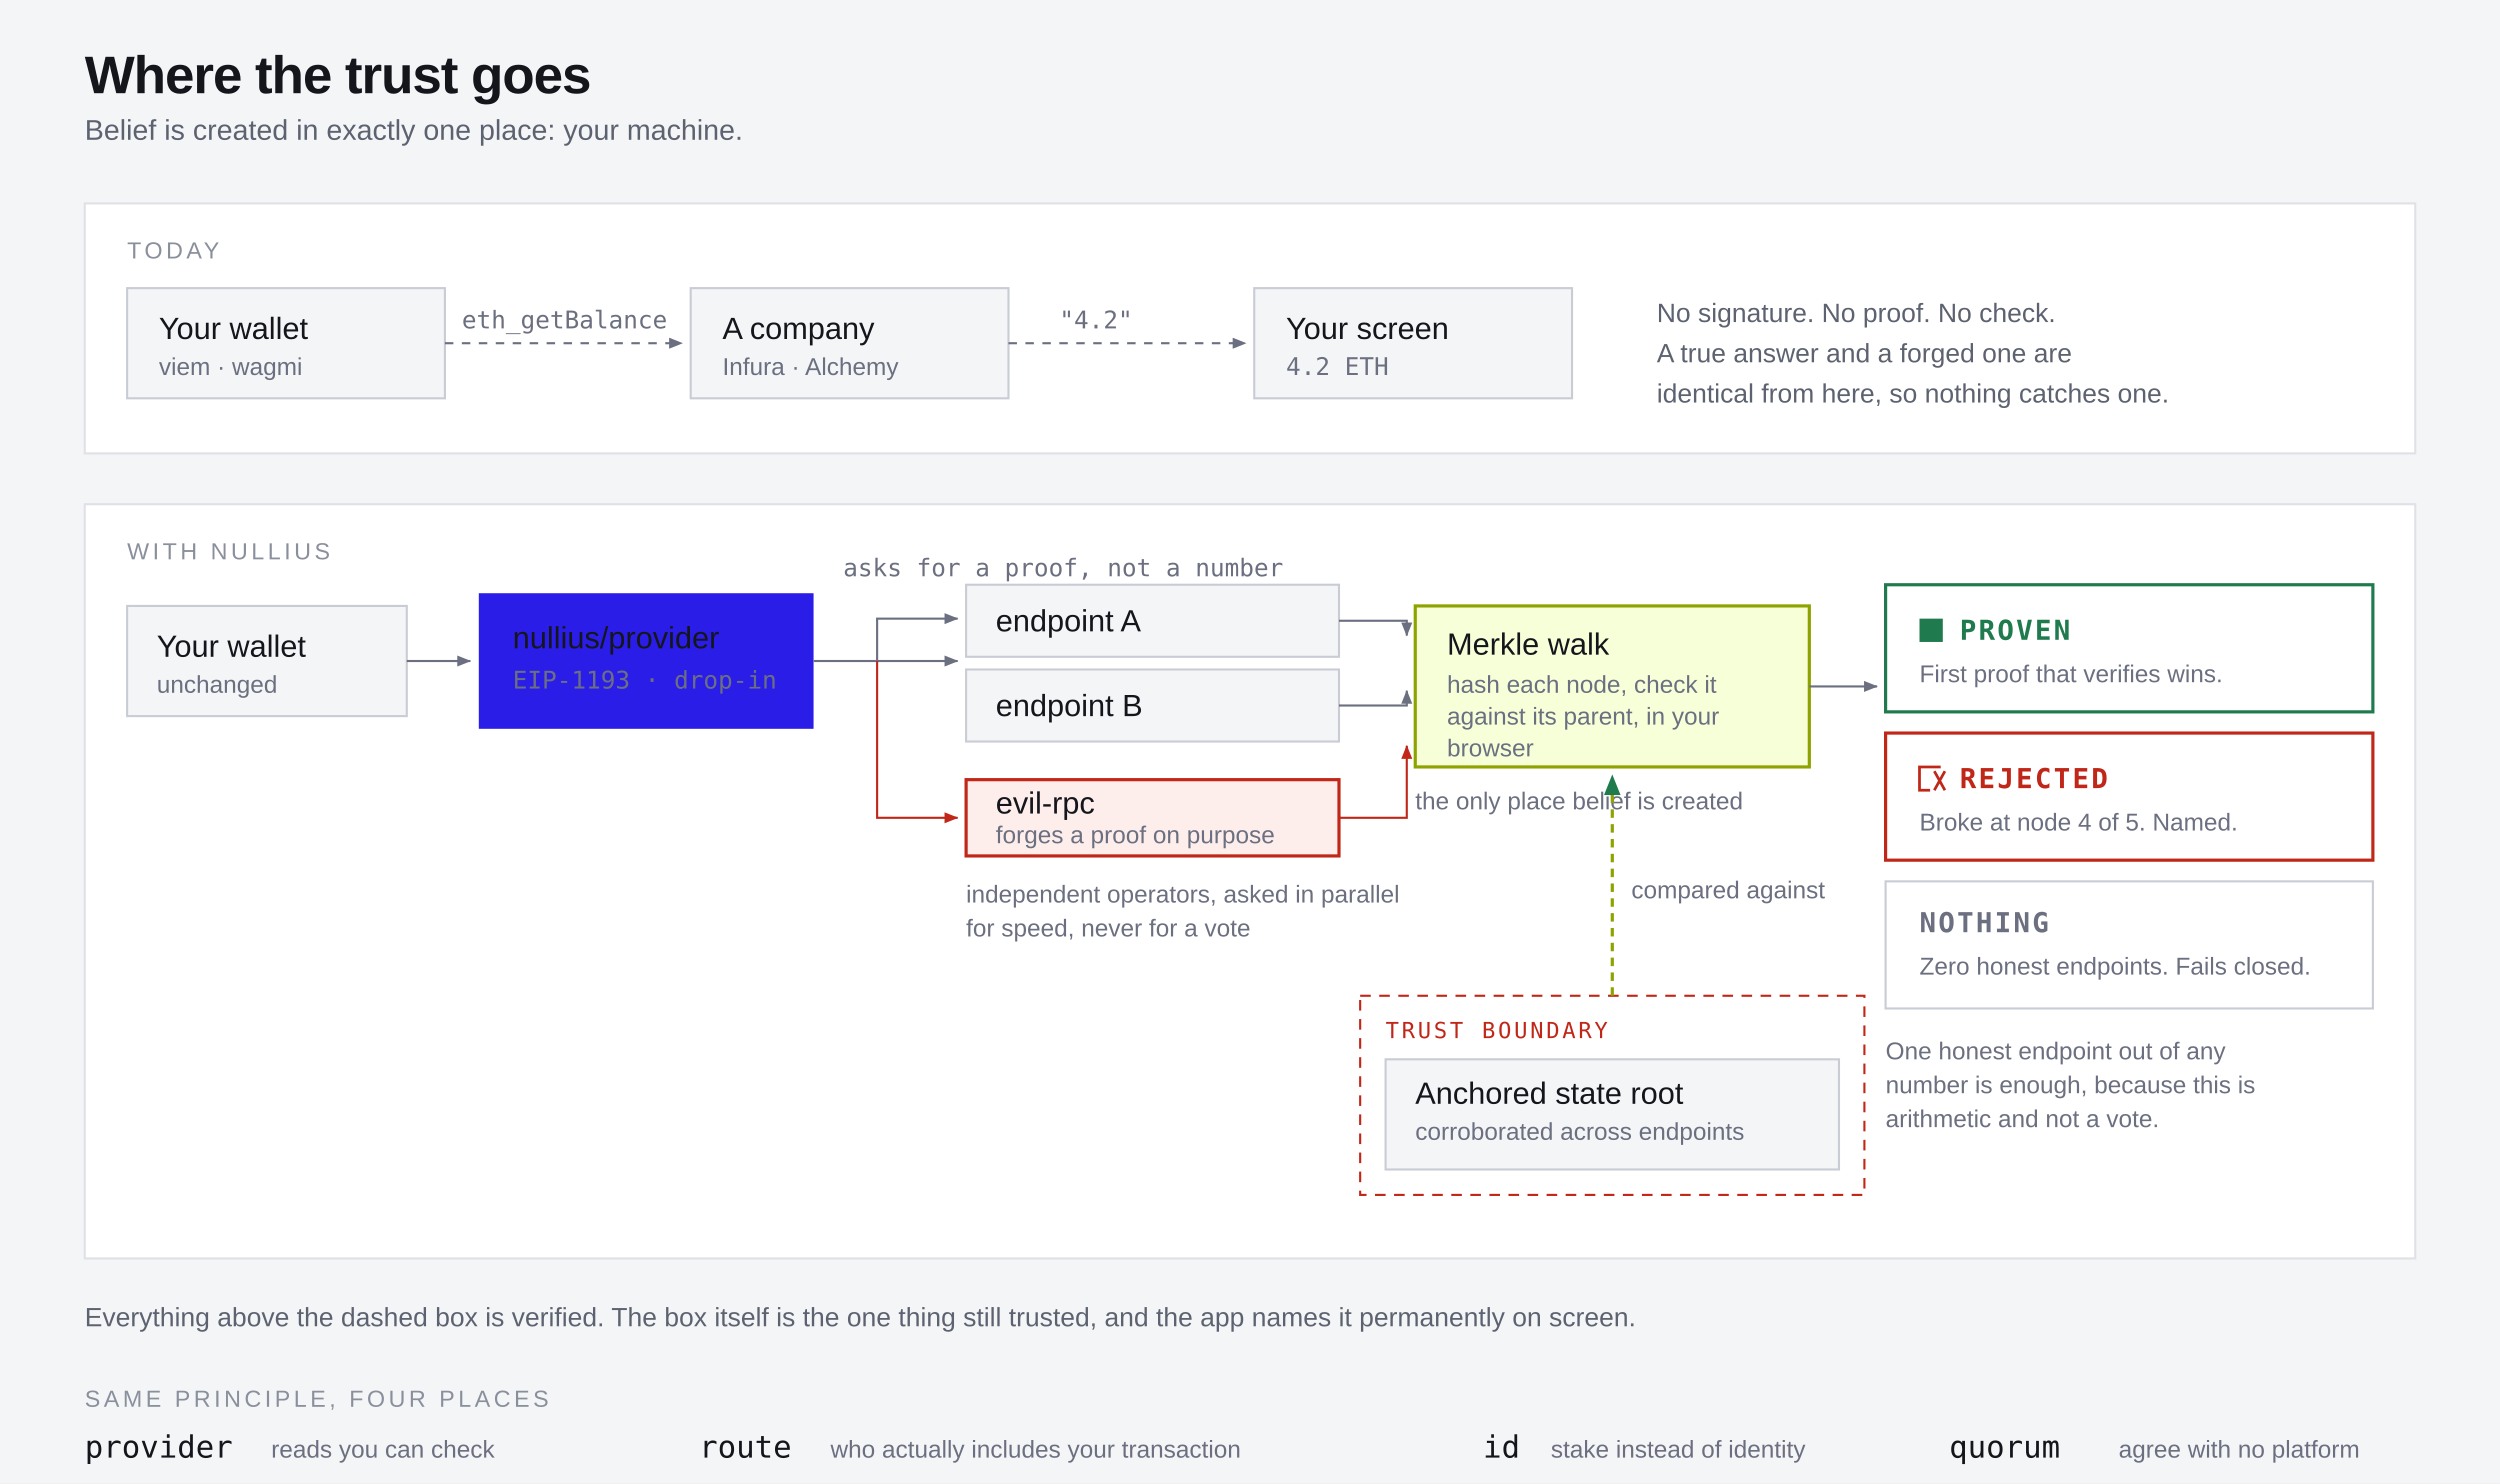
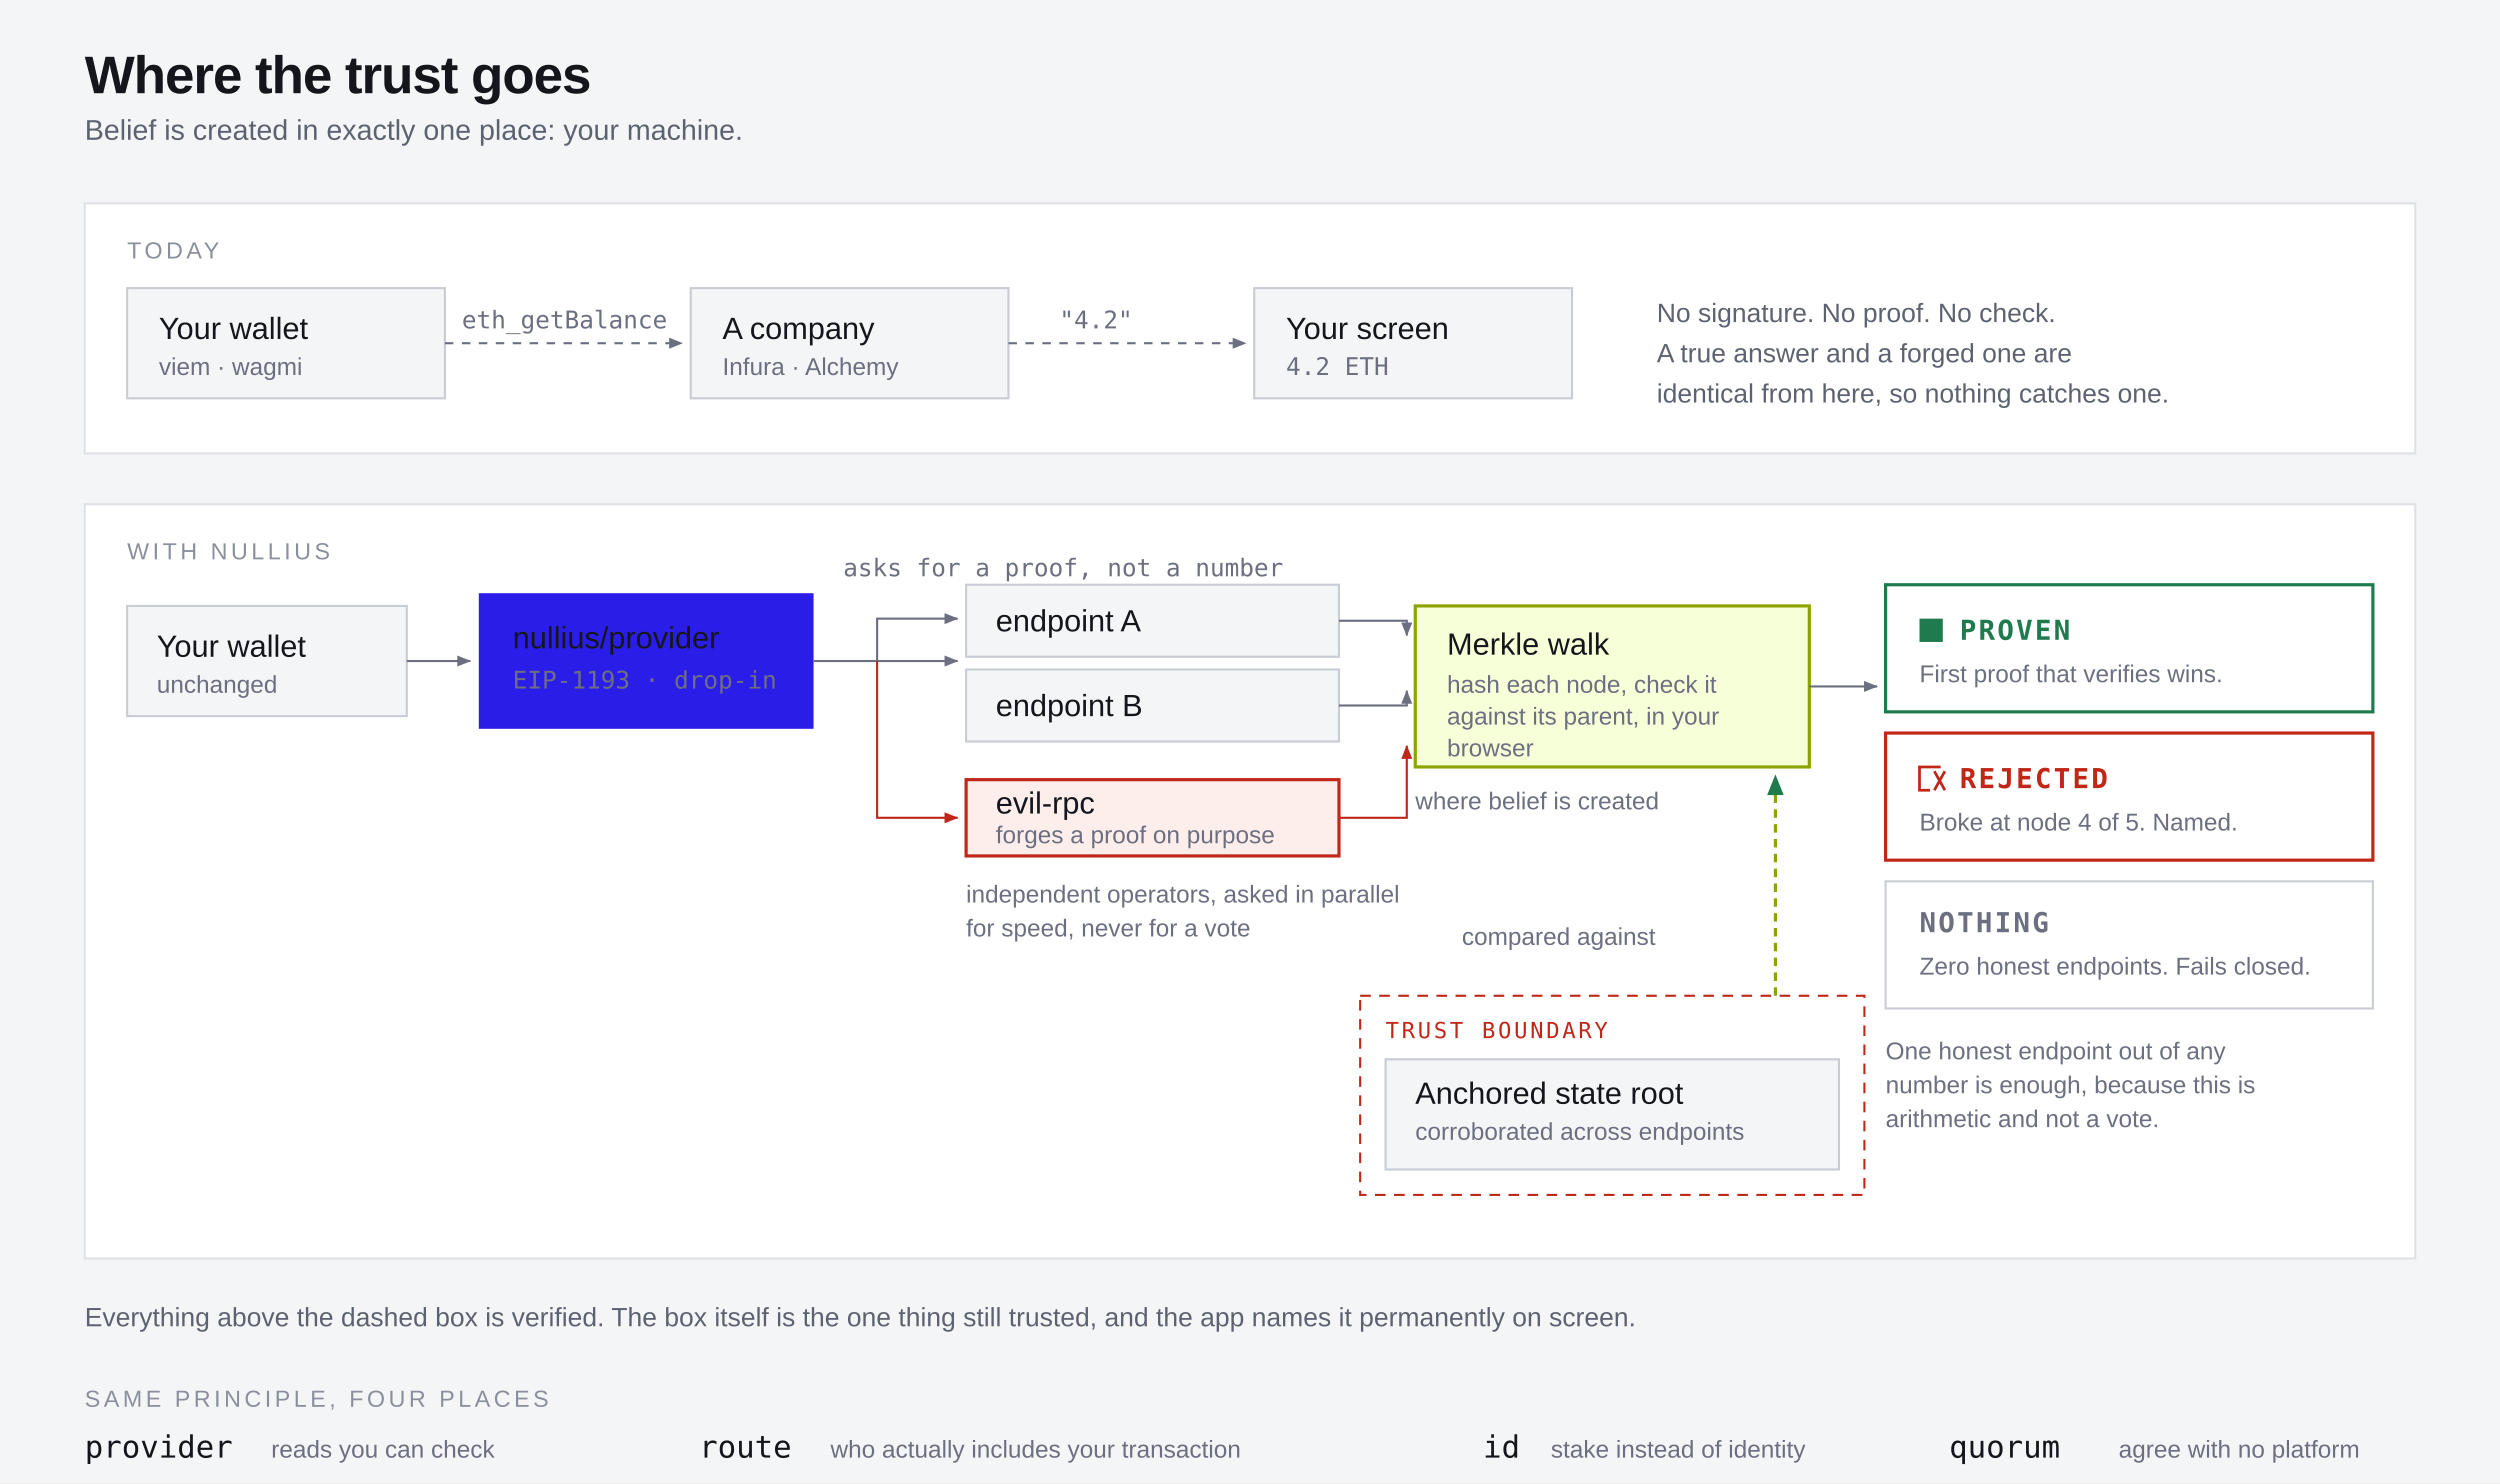
<svg xmlns="http://www.w3.org/2000/svg" viewBox="0 0 1180 700" width="1180" height="700" role="img" aria-labelledby="ttl dsc">
  <defs>
    <marker id="ar" viewBox="0 0 10 10" refX="9.5" refY="5" markerWidth="6.5" markerHeight="6.5" orient="auto-start-reverse">
      <path d="M0 1 L10 5 L0 9 z" fill="#6b6f80" />
    </marker>
    <marker id="ag" viewBox="0 0 10 10" refX="9.5" refY="5" markerWidth="6.5" markerHeight="6.5" orient="auto-start-reverse">
      <path d="M0 1 L10 5 L0 9 z" fill="#1f7a4d" />
    </marker>
    <marker id="av" viewBox="0 0 10 10" refX="9.5" refY="5" markerWidth="6.5" markerHeight="6.5" orient="auto-start-reverse">
      <path d="M0 1 L10 5 L0 9 z" fill="#c02718" />
    </marker>
    <style>
      text { font-family: 'Familjen Grotesk','Helvetica Neue',Arial,sans-serif; }
      .mono  { font-family: 'Spline Sans Mono','SFMono-Regular',Menlo,monospace; }
      .h1    { font-size: 25px; font-weight: 700; fill: #14161c; letter-spacing: -0.02em; }
      .sub   { font-size: 13.5px; fill: #5d6270; }
      .strap { font-size: 11px; fill: #8a8f9c; letter-spacing: 0.15em; }
      .box   { font-size: 14.5px; fill: #14161c; font-weight: 500; }
      .small { font-size: 11.5px; fill: #6b6f80; }
      .wire  { font-size: 11.5px; fill: #6b6f80; }
      .verdict { font-size: 13px; font-weight: 600; }
      .note  { font-size: 12.5px; fill: #5d6270; }
    </style>
  </defs>
  <rect width="1180" height="700" fill="#f4f5f7" />
  <text class="h1" x="40" y="44">Where the trust goes</text>
  <text class="sub" x="40" y="66">Belief is created in exactly one place: your machine.</text>
  <rect x="40" y="96" width="1100" height="118" fill="#ffffff" stroke="#dfe1e7" />
  <text class="strap" x="60" y="122">TODAY</text>
  <rect x="60" y="136" width="150" height="52" fill="#f4f5f7" stroke="#c9ccd4" />
  <text class="box" x="75" y="160">Your wallet</text>
  <text class="small" x="75" y="177">viem · wagmi</text>
  <line x1="210" y1="162" x2="322" y2="162" stroke="#6b6f80" stroke-dasharray="4 4" marker-end="url(#ar)" />
  <text class="mono wire" x="218" y="155">eth_getBalance</text>
  <rect x="326" y="136" width="150" height="52" fill="#f4f5f7" stroke="#c9ccd4" />
  <text class="box" x="341" y="160">A company</text>
  <text class="small" x="341" y="177">Infura · Alchemy</text>
  <line x1="476" y1="162" x2="588" y2="162" stroke="#6b6f80" stroke-dasharray="4 4" marker-end="url(#ar)" />
  <text class="mono wire" x="500" y="155">"4.2"</text>
  <rect x="592" y="136" width="150" height="52" fill="#f4f5f7" stroke="#c9ccd4" />
  <text class="box" x="607" y="160">Your screen</text>
  <text class="mono small" x="607" y="177">4.2 ETH</text>
  <text class="note" x="782" y="152">No signature. No proof. No check.</text>
  <text class="note" x="782" y="171">A true answer and a forged one are</text>
  <text class="note" x="782" y="190">identical from here, so nothing catches one.</text>
  <rect x="40" y="238" width="1100" height="356" fill="#ffffff" stroke="#dfe1e7" />
  <text class="strap" x="60" y="264">WITH NULLIUS</text>
  <rect x="60" y="286" width="132" height="52" fill="#f4f5f7" stroke="#c9ccd4" />
  <text class="box" x="74" y="310">Your wallet</text>
  <text class="small" x="74" y="327">unchanged</text>
  <line x1="192" y1="312" x2="222" y2="312" stroke="#6b6f80" marker-end="url(#ar)" />
  <rect x="226" y="280" width="158" height="64" fill="#2b1de8" />
  <text class="box" x="242" y="306" fill="#ffffff">nullius/provider</text>
  <text class="mono small" x="242" y="325" fill="#c3bdff">EIP-1193 · drop-in</text>
  <text class="mono wire" x="398" y="272">asks for a proof, not a number</text>
  <path d="M384 312 H414 V292 H452" fill="none" stroke="#6b6f80" marker-end="url(#ar)" />
  <path d="M414 312 H452" fill="none" stroke="#6b6f80" marker-end="url(#ar)" />
  <path d="M414 312 V386 H452" fill="none" stroke="#c02718" marker-end="url(#av)" />
  <rect x="456" y="276" width="176" height="34" fill="#f4f5f7" stroke="#c9ccd4" />
  <text class="box" x="470" y="298" font-size="13">endpoint A</text>
  <rect x="456" y="316" width="176" height="34" fill="#f4f5f7" stroke="#c9ccd4" />
  <text class="box" x="470" y="338" font-size="13">endpoint B</text>
  <rect x="456" y="368" width="176" height="36" fill="#fdeeec" stroke="#c02718" stroke-width="1.5" />
  <text class="box" x="470" y="384" font-size="13" fill="#c02718">evil-rpc</text>
  <text class="small" x="470" y="398" fill="#c02718">forges a proof on purpose</text>
  <text class="small" x="456" y="426">independent operators, asked in parallel</text>
  <text class="small" x="456" y="442">for speed, never for a vote</text>
  <path d="M632 293 H664 V300" fill="none" stroke="#6b6f80" marker-end="url(#ar)" />
  <path d="M632 333 H664 V326" fill="none" stroke="#6b6f80" marker-end="url(#ar)" />
  <path d="M632 386 H664 V352" fill="none" stroke="#c02718" marker-end="url(#av)" />
  <rect x="668" y="286" width="186" height="76" fill="#f7ffd9" stroke="#8ea300" stroke-width="1.5" />
  <text class="box" x="683" y="309">Merkle walk</text>
  <text class="small" x="683" y="327">hash each node, check it</text>
  <text class="small" x="683" y="342">against its parent, in your</text>
  <text class="small" x="683" y="357">browser</text>
-   <text class="small" x="668" y="382">the only place belief is created</text>
+   <text class="small" x="668" y="382">where belief is created</text>
  <rect x="642" y="470" width="238" height="94" fill="none" stroke="#c02718" stroke-dasharray="5 4" />
  <text class="mono" x="654" y="490" font-size="10.5" fill="#c02718" letter-spacing="0.12em">TRUST BOUNDARY</text>
  <rect x="654" y="500" width="214" height="52" fill="#f4f5f7" stroke="#c9ccd4" />
  <text class="box" x="668" y="521" font-size="13">Anchored state root</text>
  <text class="small" x="668" y="538">corroborated across endpoints</text>
-   <path d="M761 470 V366" fill="none" stroke="#8ea300" stroke-dasharray="4 3" marker-end="url(#ag)" stroke-width="1.5" />
-   <text class="small" x="770" y="424" fill="#6b6f80">compared against</text>
+   <path d="M838 470 V366" fill="none" stroke="#8ea300" stroke-dasharray="4 3" marker-end="url(#ag)" stroke-width="1.5" />
+   <text class="small" x="690" y="446" fill="#6b6f80">compared against</text>
  <text class="note" x="40" y="626">Everything above the dashed box is verified. The box itself is the one thing still trusted, and the app names it permanently on screen.</text>
  <line x1="854" y1="324" x2="886" y2="324" stroke="#6b6f80" marker-end="url(#ar)" />
  <rect x="890" y="276" width="230" height="60" fill="#ffffff" stroke="#1f7a4d" stroke-width="1.5" />
  <rect x="906" y="292" width="11" height="11" fill="#1f7a4d" />
  <text class="mono verdict" x="925" y="302" fill="#1f7a4d" letter-spacing="0.08em">PROVEN</text>
  <text class="small" x="906" y="322" fill="#14161c">First proof that verifies wins.</text>
  <rect x="890" y="346" width="230" height="60" fill="#ffffff" stroke="#c02718" stroke-width="1.5" />
  <path d="M916 362 h-10 v11 h5 M913 364 l5 9 M918 364 l-5 9" stroke="#c02718" stroke-width="1.3" fill="none" />
  <text class="mono verdict" x="925" y="372" fill="#c02718" letter-spacing="0.08em">REJECTED</text>
  <text class="small" x="906" y="392" fill="#14161c">Broke at node 4 of 5. Named.</text>
  <rect x="890" y="416" width="230" height="60" fill="#ffffff" stroke="#c9ccd4" />
  <text class="mono verdict" x="906" y="440" fill="#6b6f80" letter-spacing="0.08em">NOTHING</text>
  <text class="small" x="906" y="460" fill="#14161c">Zero honest endpoints. Fails closed.</text>
  <text class="small" x="890" y="500" fill="#6b6f80">One honest endpoint out of any</text>
  <text class="small" x="890" y="516" fill="#6b6f80">number is enough, because this is</text>
  <text class="small" x="890" y="532" fill="#6b6f80">arithmetic and not a vote.</text>
  <text class="strap" x="40" y="664">SAME PRINCIPLE, FOUR PLACES</text>
  <text class="mono box" x="40" y="688" font-size="13" fill="#2b1de8">provider</text>
  <text class="small" x="128" y="688">reads you can check</text>
  <text class="mono box" x="330" y="688" font-size="13" fill="#2b1de8">route</text>
  <text class="small" x="392" y="688">who actually includes your transaction</text>
  <text class="mono box" x="700" y="688" font-size="13" fill="#2b1de8">id</text>
  <text class="small" x="732" y="688">stake instead of identity</text>
  <text class="mono box" x="920" y="688" font-size="13" fill="#2b1de8">quorum</text>
  <text class="small" x="1000" y="688">agree with no platform</text>
</svg>
